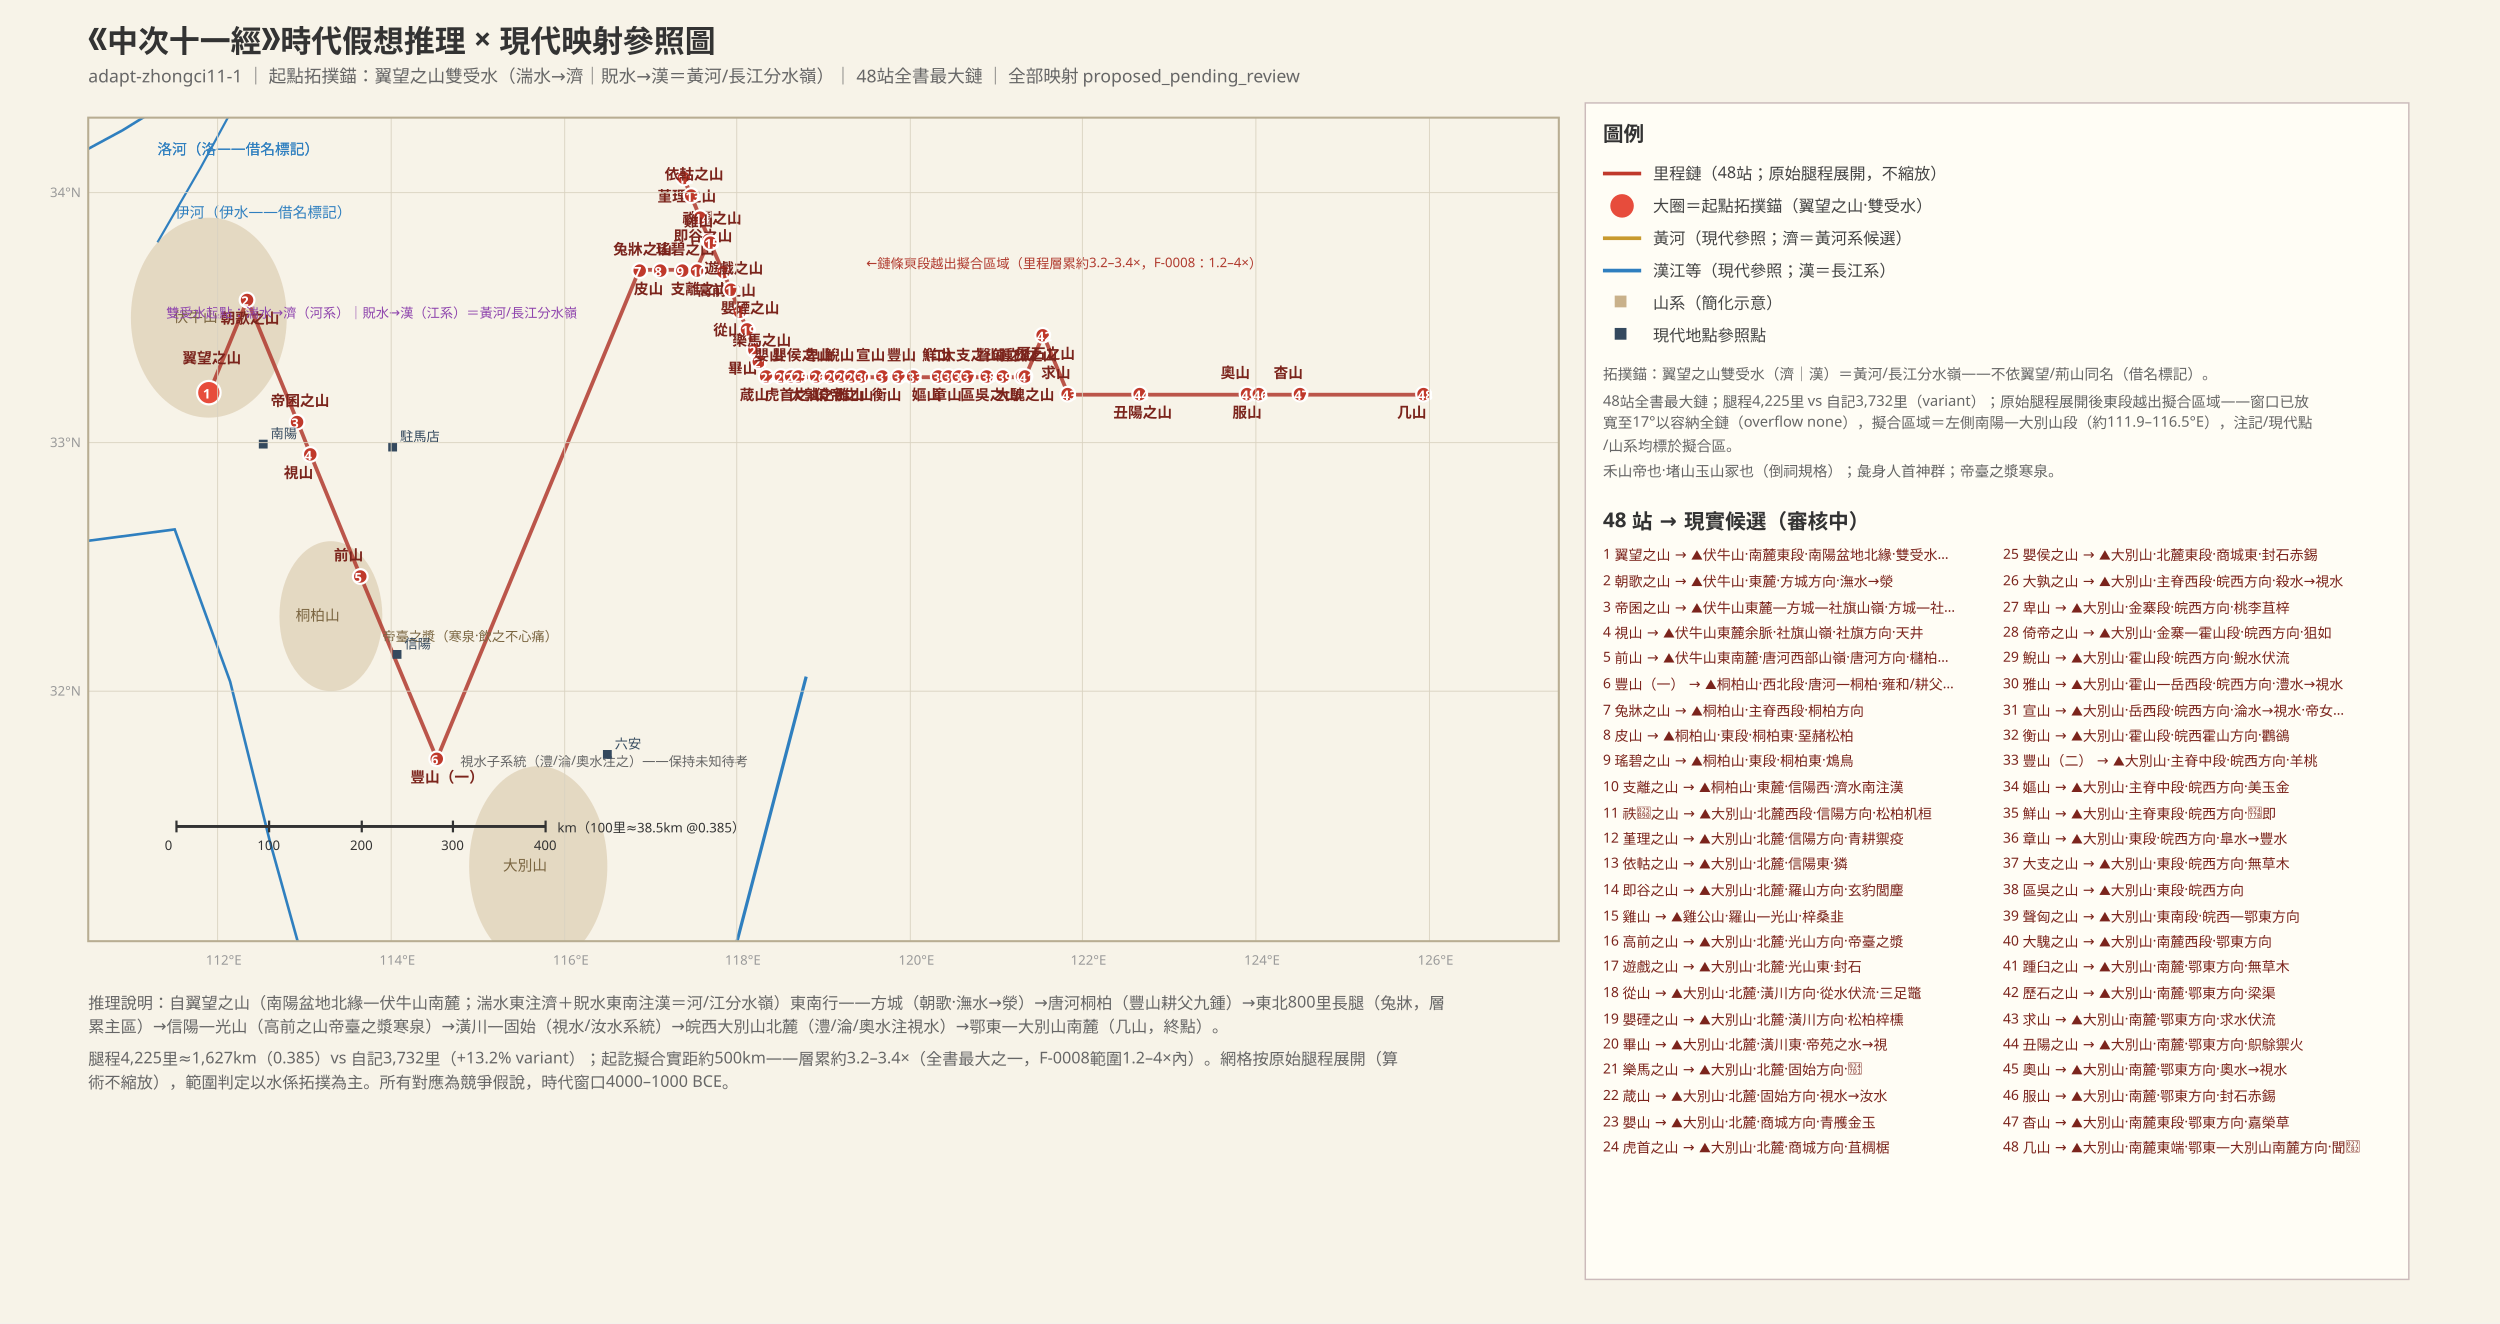
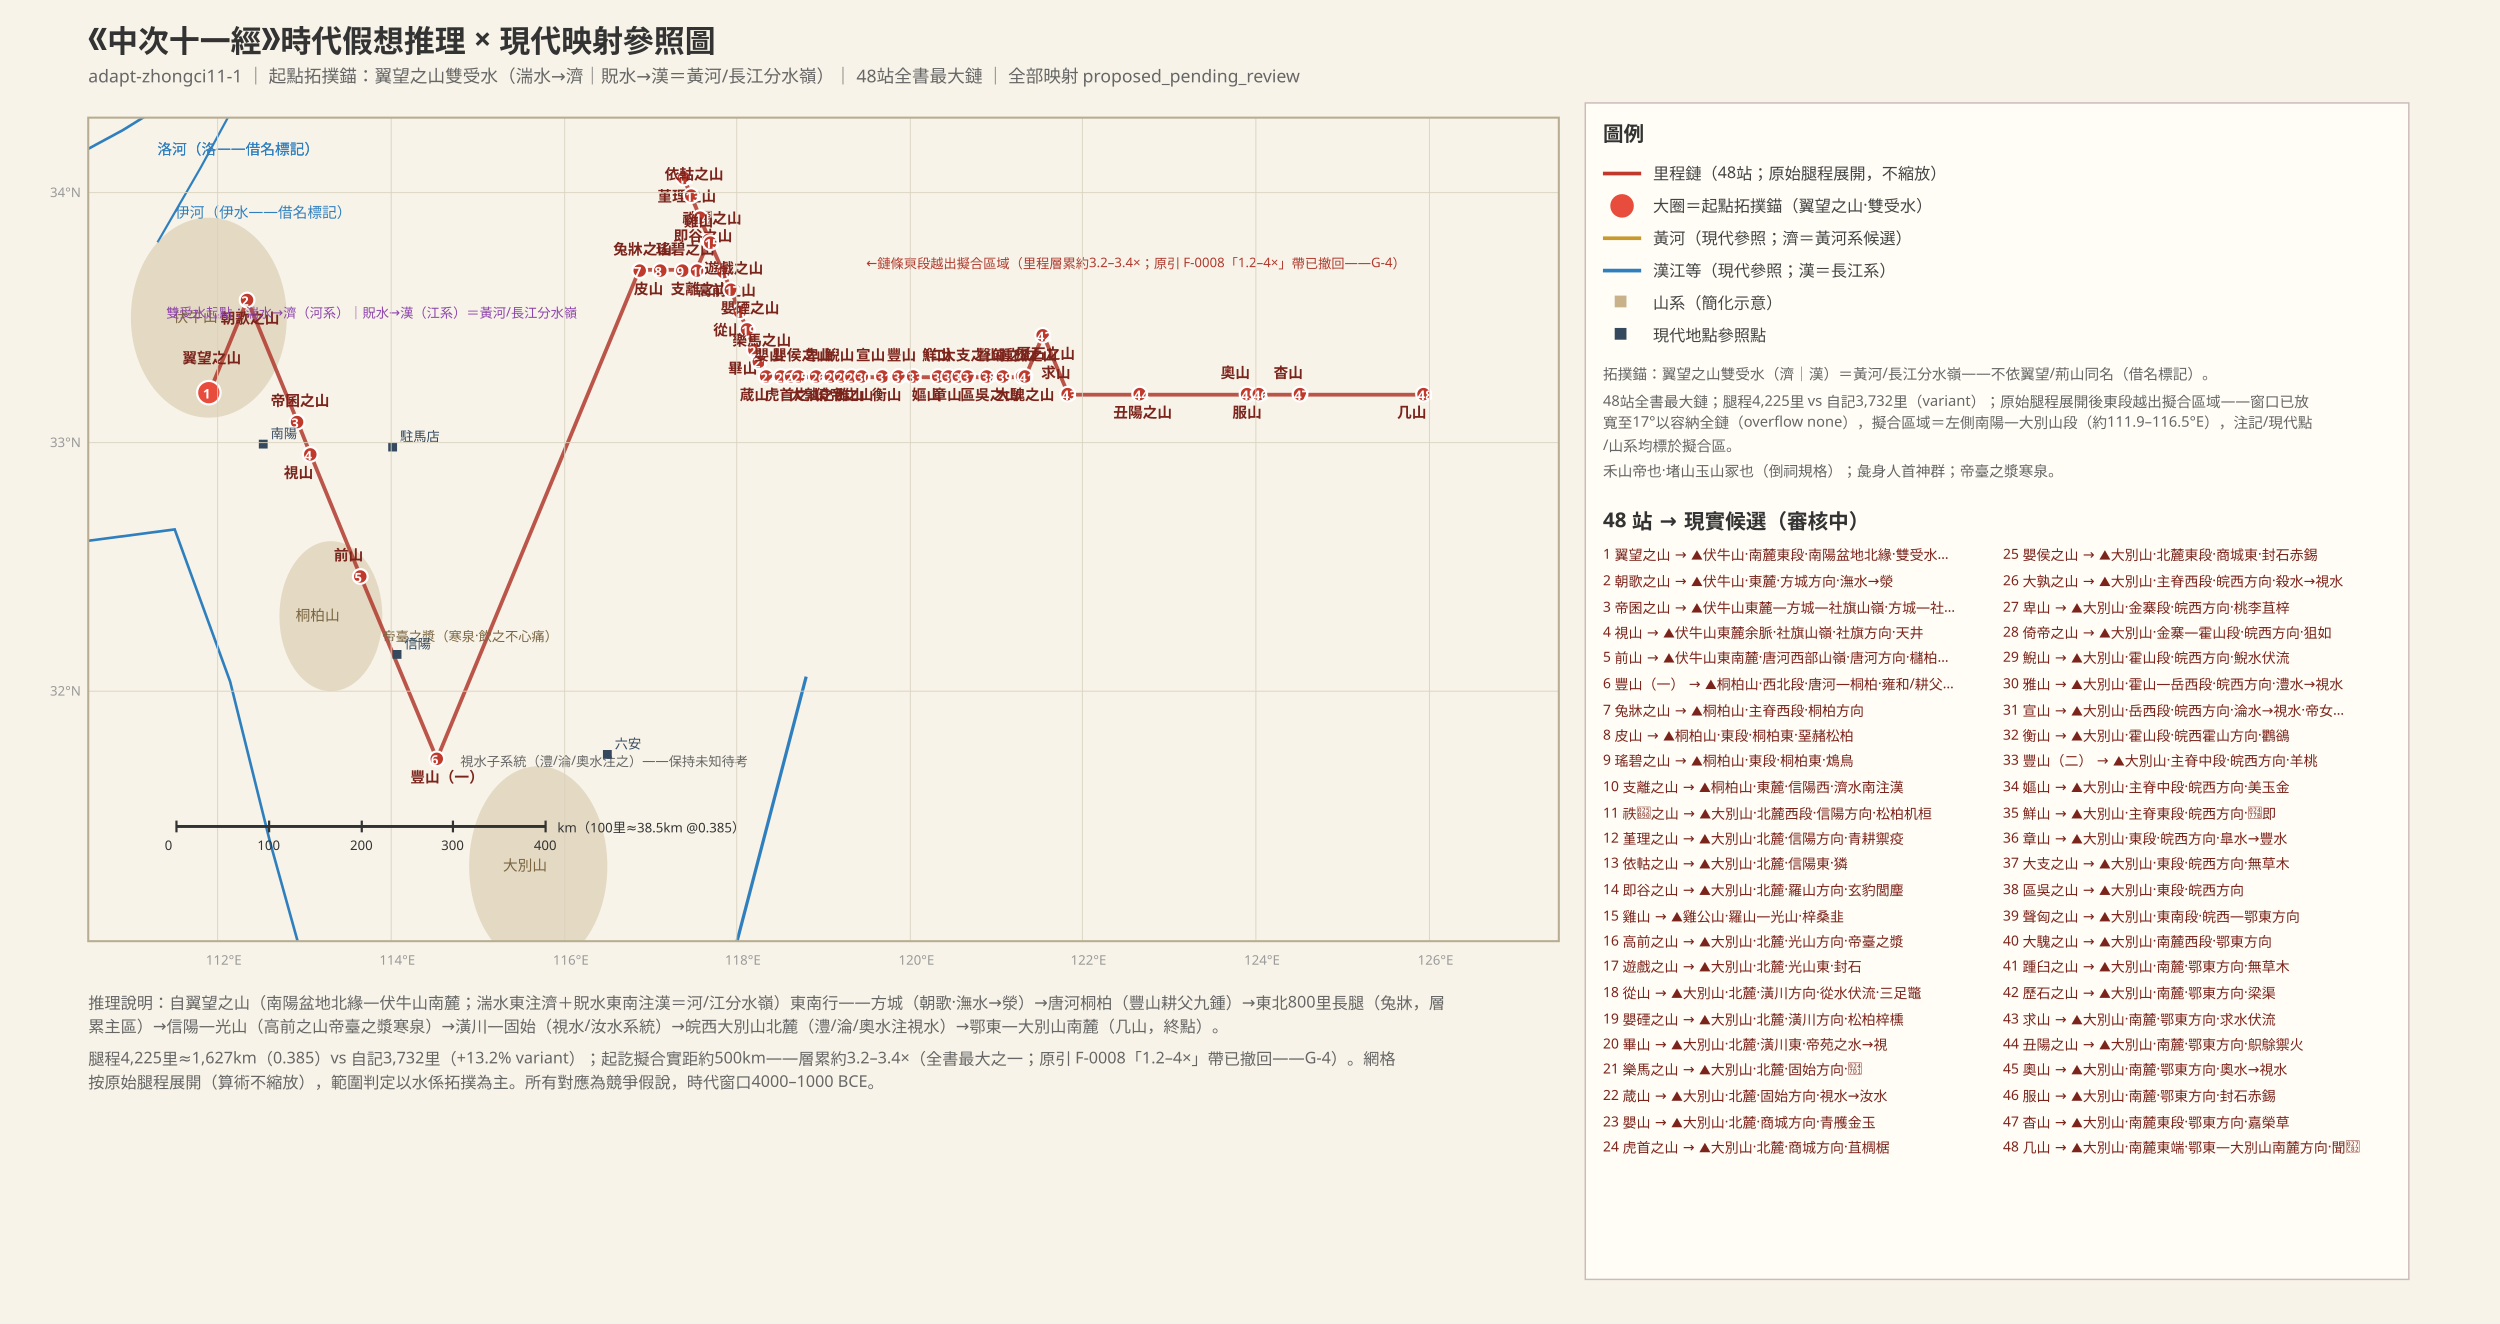
<svg xmlns="http://www.w3.org/2000/svg" width="1700" height="900" font-family="PingFang SC, Hiragino Sans GB, Microsoft YaHei, sans-serif">
  <rect width="1700" height="900" fill="#f7f3e8" />
  <defs>
    <marker id="arr" markerWidth="8" markerHeight="8" refX="7" refY="3" orient="auto">
      <path d="M0,0 L7,3 L0,6 Z" fill="#555" />
    </marker>
    <pattern id="sand" width="8" height="8" patternUnits="userSpaceOnUse">
      <rect width="8" height="8" fill="#efe3c0" />
      <circle cx="2" cy="2" r="0.8" fill="#d6b96a" />
      <circle cx="6" cy="6" r="0.8" fill="#d6b96a" />
    </pattern>
    <clipPath id="mapclip">
      <rect x="60" y="80" width="1000" height="560" />
    </clipPath>
  </defs>
  <text x="60" y="34" font-size="21" font-weight="bold" fill="#333">《中次十一經》時代假想推理 × 現代映射參照圖</text>
  <text x="60" y="56" font-size="12" fill="#666">adapt-zhongci11-1 ｜ 起點拓撲錨：翼望之山雙受水（湍水→濟｜貺水→漢＝黃河/長江分水嶺）｜ 48站全書最大鏈 ｜ 全部映射 proposed_pending_review</text>
  <g clip-path="url(#mapclip)">
    <polyline points="-763.5,29.1 -675.3,63.0 -587.1,-38.8 -528.2,-140.6 -451.8,-191.5 -381.2,-217.0 -334.1,-225.5 -298.8,-293.3 -263.5,-429.1 -228.2,-530.9 -192.9,-632.7 -151.8,-734.5 -122.4,-836.4 -63.5,-938.2 1.2,-972.1 54.1,-972.1 95.3,-938.2 124.7,-887.3 124.7,-768.5 107.1,-632.7 83.5,-480.0 71.8,-327.3 62.9,-174.5 60.0,-38.8 62.9,29.1 89.4,12.1 136.5,-4.8 195.3,-13.3 248.2,-21.8 301.2,-38.8 354.1,-89.7 401.2,-140.6 442.4,-259.4 477.6,-378.2 512.9,-446.1 548.2,-480.0" fill="none" stroke="#c89a2e" stroke-width="2.4" />
    <polyline points="-310.6,3.6 -234.1,12.1 -157.6,37.6 -87.1,46.1 -16.5,54.5 42.4,46.1 62.9,25.7" fill="none" stroke="#2f7fbf" stroke-width="2.0" />
    <text x="107" y="105" font-size="10" fill="#2f7fbf">洛河（洛——借名標記）</text>
    <polyline points="36.5,113.9 83.5,88.5 124.7,63.0 165.9,37.6 201.2,25.7 230.6,15.5" fill="none" stroke="#2f7fbf" stroke-width="1.8" />
    <text x="107" y="105" font-size="10" fill="#2f7fbf">洛河（洛——借名標記）</text>
    <polyline points="107.1,164.8 136.5,113.9 168.8,54.5 195.3,29.1" fill="none" stroke="#2f7fbf" stroke-width="1.5" />
    <text x="119" y="148" font-size="10" fill="#2f7fbf">伊河（伊水——借名標記）</text>
    <polyline points="-157.6,300.6 -144.7,288.7 -87.1,334.5 -28.2,360.0 54.1,368.5 118.8,360.0 156.5,463.5 183.5,572.1 207.1,657.0 254.1,707.9 283.5,716.4" fill="none" stroke="#2f7fbf" stroke-width="1.8" />
    <polyline points="-763.5,300.6 -704.7,368.5 -657.6,487.3 -622.4,657.0 -587.1,877.6 -563.5,1335.8 -528.2,1250.9 -469.4,1386.7 -404.7,1437.6 -334.1,1318.8 -287.1,1013.3 -251.8,996.4 -204.7,945.5 -169.4,894.5 -104.7,826.7 -40.0,843.6 18.8,758.8 77.6,724.8 107.1,690.9 160.0,750.3 218.8,758.8 283.5,716.4 324.7,792.7 383.5,860.6 442.4,724.8 501.2,640.0 548.2,460.1" fill="none" stroke="#2f7fbf" stroke-width="2.2" />
    <ellipse cx="142" cy="216" rx="53" ry="68" fill="#c9b18a" opacity="0.4" />
    <text x="118" y="219" font-size="10" fill="#7a6540">伏牛山</text>
    <ellipse cx="225" cy="419" rx="35" ry="51" fill="#c9b18a" opacity="0.4" />
    <text x="201" y="422" font-size="10" fill="#7a6540">桐柏山</text>
    <ellipse cx="366" cy="589" rx="47" ry="68" fill="#c9b18a" opacity="0.4" />
    <text x="342" y="592" font-size="10" fill="#7a6540">大別山</text>
    <polyline points="142.4,266.7 168.2,203.9 202.4,287.0 211.2,309.1 245.3,392.2 297.1,516.1 434.7,183.5 449.4,183.5 464.1,183.5 473.5,183.5 482.4,163.2 464.7,120.7 470.0,132.6 475.9,147.9 482.9,164.8 491.8,185.2 497.1,197.1 502.9,212.4 508.2,224.2 512.9,237.8 516.5,246.3 520.6,256.5 530.6,256.5 537.6,256.5 542.9,256.5 554.7,256.5 564.7,256.5 571.8,256.5 579.4,256.5 586.5,256.5 600.0,256.5 610.6,256.5 620.6,256.5 637.6,256.5 644.7,256.5 652.4,256.5 658.2,256.5 670.6,256.5 682.4,256.5 694.7,256.5 697.1,256.5 709.4,227.6 726.5,268.4 775.3,268.4 848.2,268.4 856.5,268.4 883.5,268.4 968.2,268.4" fill="none" stroke="#b03a2e" stroke-width="2.6" opacity="0.85" />
    <circle cx="142" cy="267" r="8" fill="#e74c3c" stroke="#fff" stroke-width="1.5" />
    <text x="138" y="271" font-size="9" fill="#fff" font-weight="bold">1</text>
    <text x="124" y="247" font-size="10" fill="#7b241c" font-weight="bold">翼望之山</text>
    <circle cx="168" cy="204" r="5" fill="#c0392b" stroke="#fff" stroke-width="1.5" />
    <text x="164" y="208" font-size="9" fill="#fff" font-weight="bold">2</text>
    <text x="150" y="220" font-size="10" fill="#7b241c" font-weight="bold">朝歌之山</text>
    <circle cx="202" cy="287" r="5" fill="#c0392b" stroke="#fff" stroke-width="1.5" />
    <text x="198" y="291" font-size="9" fill="#fff" font-weight="bold">3</text>
    <text x="184" y="276" font-size="10" fill="#7b241c" font-weight="bold">帝囷之山</text>
    <circle cx="211" cy="309" r="5" fill="#c0392b" stroke="#fff" stroke-width="1.5" />
    <text x="207" y="313" font-size="9" fill="#fff" font-weight="bold">4</text>
    <text x="193" y="325" font-size="10" fill="#7b241c" font-weight="bold">視山</text>
    <circle cx="245" cy="392" r="5" fill="#c0392b" stroke="#fff" stroke-width="1.5" />
    <text x="241" y="396" font-size="9" fill="#fff" font-weight="bold">5</text>
    <text x="227" y="381" font-size="10" fill="#7b241c" font-weight="bold">前山</text>
    <circle cx="297" cy="516" r="5" fill="#c0392b" stroke="#fff" stroke-width="1.5" />
    <text x="293" y="520" font-size="9" fill="#fff" font-weight="bold">6</text>
    <text x="279" y="532" font-size="10" fill="#7b241c" font-weight="bold">豐山（一）</text>
    <circle cx="435" cy="184" r="5" fill="#c0392b" stroke="#fff" stroke-width="1.5" />
    <text x="431" y="188" font-size="9" fill="#fff" font-weight="bold">7</text>
    <text x="417" y="173" font-size="10" fill="#7b241c" font-weight="bold">兔牀之山</text>
    <circle cx="449" cy="184" r="5" fill="#c0392b" stroke="#fff" stroke-width="1.5" />
    <text x="445" y="188" font-size="9" fill="#fff" font-weight="bold">8</text>
    <text x="431" y="200" font-size="10" fill="#7b241c" font-weight="bold">皮山</text>
    <circle cx="464" cy="184" r="5" fill="#c0392b" stroke="#fff" stroke-width="1.5" />
    <text x="460" y="188" font-size="9" fill="#fff" font-weight="bold">9</text>
    <text x="446" y="173" font-size="10" fill="#7b241c" font-weight="bold">瑤碧之山</text>
    <circle cx="474" cy="184" r="5" fill="#c0392b" stroke="#fff" stroke-width="1.5" />
    <text x="470" y="188" font-size="9" fill="#fff" font-weight="bold">10</text>
    <text x="456" y="200" font-size="10" fill="#7b241c" font-weight="bold">支離之山</text>
    <circle cx="482" cy="163" r="5" fill="#c0392b" stroke="#fff" stroke-width="1.5" />
    <text x="478" y="167" font-size="9" fill="#fff" font-weight="bold">11</text>
    <text x="464" y="152" font-size="10" fill="#7b241c" font-weight="bold">祑𥮐之山</text>
    <circle cx="465" cy="121" r="5" fill="#c0392b" stroke="#fff" stroke-width="1.5" />
    <text x="461" y="125" font-size="9" fill="#fff" font-weight="bold">12</text>
    <text x="447" y="137" font-size="10" fill="#7b241c" font-weight="bold">堇理之山</text>
    <circle cx="470" cy="133" r="5" fill="#c0392b" stroke="#fff" stroke-width="1.5" />
    <text x="466" y="137" font-size="9" fill="#fff" font-weight="bold">13</text>
    <text x="452" y="122" font-size="10" fill="#7b241c" font-weight="bold">依軲之山</text>
    <circle cx="476" cy="148" r="5" fill="#c0392b" stroke="#fff" stroke-width="1.5" />
    <text x="472" y="152" font-size="9" fill="#fff" font-weight="bold">14</text>
    <text x="458" y="164" font-size="10" fill="#7b241c" font-weight="bold">即谷之山</text>
    <circle cx="483" cy="165" r="5" fill="#c0392b" stroke="#fff" stroke-width="1.5" />
    <text x="479" y="169" font-size="9" fill="#fff" font-weight="bold">15</text>
    <text x="465" y="154" font-size="10" fill="#7b241c" font-weight="bold">雞山</text>
    <circle cx="492" cy="185" r="5" fill="#c0392b" stroke="#fff" stroke-width="1.5" />
    <text x="488" y="189" font-size="9" fill="#fff" font-weight="bold">16</text>
    <text x="474" y="201" font-size="10" fill="#7b241c" font-weight="bold">高前之山</text>
    <circle cx="497" cy="197" r="5" fill="#c0392b" stroke="#fff" stroke-width="1.5" />
    <text x="493" y="201" font-size="9" fill="#fff" font-weight="bold">17</text>
    <text x="479" y="186" font-size="10" fill="#7b241c" font-weight="bold">遊戲之山</text>
    <circle cx="503" cy="212" r="5" fill="#c0392b" stroke="#fff" stroke-width="1.5" />
    <text x="499" y="216" font-size="9" fill="#fff" font-weight="bold">18</text>
    <text x="485" y="228" font-size="10" fill="#7b241c" font-weight="bold">從山</text>
    <circle cx="508" cy="224" r="5" fill="#c0392b" stroke="#fff" stroke-width="1.5" />
    <text x="504" y="228" font-size="9" fill="#fff" font-weight="bold">19</text>
    <text x="490" y="213" font-size="10" fill="#7b241c" font-weight="bold">嬰䃌之山</text>
    <circle cx="513" cy="238" r="5" fill="#c0392b" stroke="#fff" stroke-width="1.5" />
    <text x="509" y="242" font-size="9" fill="#fff" font-weight="bold">20</text>
    <text x="495" y="254" font-size="10" fill="#7b241c" font-weight="bold">畢山</text>
    <circle cx="516" cy="246" r="5" fill="#c0392b" stroke="#fff" stroke-width="1.5" />
    <text x="512" y="250" font-size="9" fill="#fff" font-weight="bold">21</text>
    <text x="498" y="235" font-size="10" fill="#7b241c" font-weight="bold">樂馬之山</text>
    <circle cx="521" cy="256" r="5" fill="#c0392b" stroke="#fff" stroke-width="1.5" />
    <text x="517" y="260" font-size="9" fill="#fff" font-weight="bold">22</text>
    <text x="503" y="272" font-size="10" fill="#7b241c" font-weight="bold">葴山</text>
    <circle cx="531" cy="256" r="5" fill="#c0392b" stroke="#fff" stroke-width="1.5" />
    <text x="527" y="260" font-size="9" fill="#fff" font-weight="bold">23</text>
    <text x="513" y="245" font-size="10" fill="#7b241c" font-weight="bold">嬰山</text>
    <circle cx="538" cy="256" r="5" fill="#c0392b" stroke="#fff" stroke-width="1.5" />
    <text x="534" y="260" font-size="9" fill="#fff" font-weight="bold">24</text>
    <text x="520" y="272" font-size="10" fill="#7b241c" font-weight="bold">虎首之山</text>
    <circle cx="543" cy="256" r="5" fill="#c0392b" stroke="#fff" stroke-width="1.5" />
    <text x="539" y="260" font-size="9" fill="#fff" font-weight="bold">25</text>
    <text x="525" y="245" font-size="10" fill="#7b241c" font-weight="bold">嬰侯之山</text>
    <circle cx="555" cy="256" r="5" fill="#c0392b" stroke="#fff" stroke-width="1.5" />
    <text x="551" y="260" font-size="9" fill="#fff" font-weight="bold">26</text>
    <text x="537" y="272" font-size="10" fill="#7b241c" font-weight="bold">大孰之山</text>
    <circle cx="565" cy="256" r="5" fill="#c0392b" stroke="#fff" stroke-width="1.5" />
    <text x="561" y="260" font-size="9" fill="#fff" font-weight="bold">27</text>
    <text x="547" y="245" font-size="10" fill="#7b241c" font-weight="bold">卑山</text>
    <circle cx="572" cy="256" r="5" fill="#c0392b" stroke="#fff" stroke-width="1.5" />
    <text x="568" y="260" font-size="9" fill="#fff" font-weight="bold">28</text>
    <text x="554" y="272" font-size="10" fill="#7b241c" font-weight="bold">倚帝之山</text>
    <circle cx="579" cy="256" r="5" fill="#c0392b" stroke="#fff" stroke-width="1.5" />
    <text x="575" y="260" font-size="9" fill="#fff" font-weight="bold">29</text>
    <text x="561" y="245" font-size="10" fill="#7b241c" font-weight="bold">鯢山</text>
    <circle cx="586" cy="256" r="5" fill="#c0392b" stroke="#fff" stroke-width="1.5" />
    <text x="582" y="260" font-size="9" fill="#fff" font-weight="bold">30</text>
    <text x="568" y="272" font-size="10" fill="#7b241c" font-weight="bold">雅山</text>
    <circle cx="600" cy="256" r="5" fill="#c0392b" stroke="#fff" stroke-width="1.5" />
    <text x="596" y="260" font-size="9" fill="#fff" font-weight="bold">31</text>
    <text x="582" y="245" font-size="10" fill="#7b241c" font-weight="bold">宣山</text>
    <circle cx="611" cy="256" r="5" fill="#c0392b" stroke="#fff" stroke-width="1.5" />
    <text x="607" y="260" font-size="9" fill="#fff" font-weight="bold">32</text>
    <text x="593" y="272" font-size="10" fill="#7b241c" font-weight="bold">衡山</text>
    <circle cx="621" cy="256" r="5" fill="#c0392b" stroke="#fff" stroke-width="1.5" />
    <text x="617" y="260" font-size="9" fill="#fff" font-weight="bold">33</text>
    <text x="603" y="245" font-size="10" fill="#7b241c" font-weight="bold">豐山（二）</text>
    <circle cx="638" cy="256" r="5" fill="#c0392b" stroke="#fff" stroke-width="1.5" />
    <text x="634" y="260" font-size="9" fill="#fff" font-weight="bold">34</text>
    <text x="620" y="272" font-size="10" fill="#7b241c" font-weight="bold">嫗山</text>
    <circle cx="645" cy="256" r="5" fill="#c0392b" stroke="#fff" stroke-width="1.5" />
    <text x="641" y="260" font-size="9" fill="#fff" font-weight="bold">35</text>
    <text x="627" y="245" font-size="10" fill="#7b241c" font-weight="bold">鮮山</text>
    <circle cx="652" cy="256" r="5" fill="#c0392b" stroke="#fff" stroke-width="1.5" />
    <text x="648" y="260" font-size="9" fill="#fff" font-weight="bold">36</text>
    <text x="634" y="272" font-size="10" fill="#7b241c" font-weight="bold">章山</text>
    <circle cx="658" cy="256" r="5" fill="#c0392b" stroke="#fff" stroke-width="1.5" />
    <text x="654" y="260" font-size="9" fill="#fff" font-weight="bold">37</text>
    <text x="640" y="245" font-size="10" fill="#7b241c" font-weight="bold">大支之山</text>
    <circle cx="671" cy="256" r="5" fill="#c0392b" stroke="#fff" stroke-width="1.5" />
    <text x="667" y="260" font-size="9" fill="#fff" font-weight="bold">38</text>
    <text x="653" y="272" font-size="10" fill="#7b241c" font-weight="bold">區吳之山</text>
    <circle cx="682" cy="256" r="5" fill="#c0392b" stroke="#fff" stroke-width="1.5" />
    <text x="678" y="260" font-size="9" fill="#fff" font-weight="bold">39</text>
    <text x="664" y="245" font-size="10" fill="#7b241c" font-weight="bold">聲匈之山</text>
    <circle cx="695" cy="256" r="5" fill="#c0392b" stroke="#fff" stroke-width="1.5" />
    <text x="691" y="260" font-size="9" fill="#fff" font-weight="bold">40</text>
    <text x="677" y="272" font-size="10" fill="#7b241c" font-weight="bold">大騩之山</text>
    <circle cx="697" cy="256" r="5" fill="#c0392b" stroke="#fff" stroke-width="1.5" />
    <text x="693" y="260" font-size="9" fill="#fff" font-weight="bold">41</text>
    <text x="679" y="245" font-size="10" fill="#7b241c" font-weight="bold">踵臼之山</text>
    <circle cx="709" cy="228" r="5" fill="#c0392b" stroke="#fff" stroke-width="1.5" />
    <text x="705" y="232" font-size="9" fill="#fff" font-weight="bold">42</text>
    <text x="691" y="244" font-size="10" fill="#7b241c" font-weight="bold">歷石之山</text>
    <circle cx="726" cy="268" r="5" fill="#c0392b" stroke="#fff" stroke-width="1.5" />
    <text x="722" y="272" font-size="9" fill="#fff" font-weight="bold">43</text>
    <text x="708" y="257" font-size="10" fill="#7b241c" font-weight="bold">求山</text>
    <circle cx="775" cy="268" r="5" fill="#c0392b" stroke="#fff" stroke-width="1.5" />
    <text x="771" y="272" font-size="9" fill="#fff" font-weight="bold">44</text>
    <text x="757" y="284" font-size="10" fill="#7b241c" font-weight="bold">丑陽之山</text>
    <circle cx="848" cy="268" r="5" fill="#c0392b" stroke="#fff" stroke-width="1.5" />
    <text x="844" y="272" font-size="9" fill="#fff" font-weight="bold">45</text>
    <text x="830" y="257" font-size="10" fill="#7b241c" font-weight="bold">奧山</text>
    <circle cx="856" cy="268" r="5" fill="#c0392b" stroke="#fff" stroke-width="1.5" />
    <text x="852" y="272" font-size="9" fill="#fff" font-weight="bold">46</text>
    <text x="838" y="284" font-size="10" fill="#7b241c" font-weight="bold">服山</text>
    <circle cx="884" cy="268" r="5" fill="#c0392b" stroke="#fff" stroke-width="1.5" />
    <text x="880" y="272" font-size="9" fill="#fff" font-weight="bold">47</text>
    <text x="866" y="257" font-size="10" fill="#7b241c" font-weight="bold">杳山</text>
    <circle cx="968" cy="268" r="5" fill="#c0392b" stroke="#fff" stroke-width="1.5" />
    <text x="964" y="272" font-size="9" fill="#fff" font-weight="bold">48</text>
    <text x="950" y="284" font-size="10" fill="#7b241c" font-weight="bold">几山</text>
    <text x="113" y="216" font-size="9" fill="#8e44ad">雙受水起點：湍水→濟（河系）｜貺水→漢（江系）＝黃河/長江分水嶺</text>
    <text x="260" y="436" font-size="9" fill="#7a6540">帝臺之漿（寒泉·飲之不心痛）</text>
    <text x="313" y="521" font-size="9" fill="#666">視水子系統（澧/淪/奧水注之）——保持未知待考</text>
-     <text x="589" y="182" font-size="9" fill="#b03a2e">←鏈條東段越出擬合區域（里程層累約3.2–3.4×，F-0008：1.2–4×）</text>
+     <text x="589" y="182" font-size="9" fill="#b03a2e">←鏈條東段越出擬合區域（里程層累約3.2–3.4×；原引 F-0008「1.2–4×」帶已撤回——G-4）</text>
    <rect x="176" y="299" width="6" height="6" fill="#34495e" />
    <text x="184" y="298" font-size="9" fill="#34495e">南陽</text>
    <rect x="267" y="442" width="6" height="6" fill="#34495e" />
    <text x="275" y="441" font-size="9" fill="#34495e">信陽</text>
    <rect x="410" y="510" width="6" height="6" fill="#34495e" />
    <text x="418" y="509" font-size="9" fill="#34495e">六安</text>
    <rect x="264" y="301" width="6" height="6" fill="#34495e" />
    <text x="272" y="300" font-size="9" fill="#34495e">駐馬店</text>
  </g>
  <line x1="148" y1="640" x2="148" y2="80" stroke="#d9d2c0" stroke-width="0.6" />
  <text x="140" y="656" font-size="9" fill="#999">112°E</text>
  <line x1="266" y1="640" x2="266" y2="80" stroke="#d9d2c0" stroke-width="0.6" />
  <text x="258" y="656" font-size="9" fill="#999">114°E</text>
  <line x1="384" y1="640" x2="384" y2="80" stroke="#d9d2c0" stroke-width="0.6" />
  <text x="376" y="656" font-size="9" fill="#999">116°E</text>
  <line x1="501" y1="640" x2="501" y2="80" stroke="#d9d2c0" stroke-width="0.6" />
  <text x="493" y="656" font-size="9" fill="#999">118°E</text>
  <line x1="619" y1="640" x2="619" y2="80" stroke="#d9d2c0" stroke-width="0.6" />
  <text x="611" y="656" font-size="9" fill="#999">120°E</text>
  <line x1="736" y1="640" x2="736" y2="80" stroke="#d9d2c0" stroke-width="0.6" />
  <text x="728" y="656" font-size="9" fill="#999">122°E</text>
  <line x1="854" y1="640" x2="854" y2="80" stroke="#d9d2c0" stroke-width="0.6" />
  <text x="846" y="656" font-size="9" fill="#999">124°E</text>
  <line x1="972" y1="640" x2="972" y2="80" stroke="#d9d2c0" stroke-width="0.6" />
  <text x="964" y="656" font-size="9" fill="#999">126°E</text>
  <line x1="60" y1="470" x2="1060" y2="470" stroke="#d9d2c0" stroke-width="0.6" />
  <text x="34" y="473" font-size="9" fill="#999">32°N</text>
  <line x1="60" y1="301" x2="1060" y2="301" stroke="#d9d2c0" stroke-width="0.6" />
  <text x="34" y="304" font-size="9" fill="#999">33°N</text>
  <line x1="60" y1="131" x2="1060" y2="131" stroke="#d9d2c0" stroke-width="0.6" />
  <text x="34" y="134" font-size="9" fill="#999">34°N</text>
  <rect x="60" y="80" width="1000" height="560" fill="none" stroke="#b8ad92" stroke-width="1.4" />
  <line x1="120" y1="562" x2="371" y2="562" stroke="#333" stroke-width="2" />
  <line x1="120" y1="558" x2="120" y2="566" stroke="#333" stroke-width="1.5" />
  <text x="112" y="578" font-size="9" fill="#333">0</text>
  <line x1="183" y1="558" x2="183" y2="566" stroke="#333" stroke-width="1.5" />
  <text x="175" y="578" font-size="9" fill="#333">100</text>
  <line x1="246" y1="558" x2="246" y2="566" stroke="#333" stroke-width="1.5" />
  <text x="238" y="578" font-size="9" fill="#333">200</text>
  <line x1="308" y1="558" x2="308" y2="566" stroke="#333" stroke-width="1.5" />
  <text x="300" y="578" font-size="9" fill="#333">300</text>
  <line x1="371" y1="558" x2="371" y2="566" stroke="#333" stroke-width="1.5" />
  <text x="363" y="578" font-size="9" fill="#333">400</text>
  <text x="379" y="566" font-size="9" fill="#333">km（100里≈38.5km @0.385）</text>
  <rect x="1078" y="70" width="560" height="800" fill="#fffdf5" stroke="#cbb" />
  <text x="1090" y="96" font-size="14" font-weight="bold" fill="#333">圖例</text>
  <line x1="1090" y1="118" x2="1116" y2="118" stroke="#c0392b" stroke-width="2.5" />
  <text x="1124" y="122" font-size="11" fill="#444">里程鏈（48站；原始腿程展開，不縮放）</text>
  <circle cx="1103" cy="140" r="8" fill="#e74c3c" />
  <text x="1124" y="144" font-size="11" fill="#444">大圈＝起點拓撲錨（翼望之山·雙受水）</text>
  <line x1="1090" y1="162" x2="1116" y2="162" stroke="#c89a2e" stroke-width="2.5" />
  <text x="1124" y="166" font-size="11" fill="#444">黃河（現代參照；濟＝黃河系候選）</text>
  <line x1="1090" y1="184" x2="1116" y2="184" stroke="#2f7fbf" stroke-width="2.5" />
  <text x="1124" y="188" font-size="11" fill="#444">漢江等（現代參照；漢＝長江系）</text>
  <rect x="1098" y="201" width="8" height="8" fill="#c9b18a" />
  <text x="1124" y="210" font-size="11" fill="#444">山系（簡化示意）</text>
  <rect x="1098" y="223" width="8" height="8" fill="#34495e" />
  <text x="1124" y="232" font-size="11" fill="#444">現代地點參照點</text>
  <text x="1090" y="258" font-size="10" fill="#666">拓撲錨：翼望之山雙受水（濟｜漢）＝黃河/長江分水嶺——不依翼望/荊山同名（借名標記）。</text>
  <text x="1090" y="276" font-size="10" fill="#666">48站全書最大鏈；腿程4,225里 vs 自記3,732里（variant）；原始腿程展開後東段越出擬合區域——窗口已放</text>
  <text x="1090" y="291" font-size="10" fill="#666">寬至17°以容納全鏈（overflow none），擬合區域＝左側南陽—大別山段（約111.9–116.5°E），注記/現代點</text>
  <text x="1090" y="306" font-size="10" fill="#666">/山系均標於擬合區。</text>
  <text x="1090" y="324" font-size="10" fill="#666">禾山帝也·堵山玉山冢也（倒祠規格）；彘身人首神群；帝臺之漿寒泉。</text>
  <text x="1090" y="358.5" font-size="14" font-weight="bold" fill="#333">48 站 → 現實候選（審核中）</text>
  <text x="1090" y="380" font-size="9.5" fill="#7b241c"> 1 翼望之山 → ⛰伏牛山·南麓東段·南陽盆地北緣·雙受水…</text>
  <text x="1090" y="398" font-size="9.5" fill="#7b241c"> 2 朝歌之山 → ⛰伏牛山·東麓·方城方向·潕水→滎</text>
  <text x="1090" y="416" font-size="9.5" fill="#7b241c"> 3 帝囷之山 → ⛰伏牛山東麓—方城—社旗山嶺·方城—社…</text>
  <text x="1090" y="433" font-size="9.5" fill="#7b241c"> 4 視山 → ⛰伏牛山東麓余脈·社旗山嶺·社旗方向·天井</text>
  <text x="1090" y="450" font-size="9.5" fill="#7b241c"> 5 前山 → ⛰伏牛山東南麓·唐河西部山嶺·唐河方向·櫧柏…</text>
  <text x="1090" y="468" font-size="9.5" fill="#7b241c"> 6 豐山（一） → ⛰桐柏山·西北段·唐河—桐柏·雍和/耕父…</text>
  <text x="1090" y="486" font-size="9.5" fill="#7b241c"> 7 兔牀之山 → ⛰桐柏山·主脊西段·桐柏方向</text>
  <text x="1090" y="503" font-size="9.5" fill="#7b241c"> 8 皮山 → ⛰桐柏山·東段·桐柏東·堊赭松柏</text>
  <text x="1090" y="520" font-size="9.5" fill="#7b241c"> 9 瑤碧之山 → ⛰桐柏山·東段·桐柏東·鴆鳥</text>
  <text x="1090" y="538" font-size="9.5" fill="#7b241c">10 支離之山 → ⛰桐柏山·東麓·信陽西·濟水南注漢</text>
  <text x="1090" y="556" font-size="9.5" fill="#7b241c">11 祑𥮐之山 → ⛰大別山·北麓西段·信陽方向·松柏机桓</text>
  <text x="1090" y="573" font-size="9.5" fill="#7b241c">12 堇理之山 → ⛰大別山·北麓·信陽方向·青耕禦疫</text>
  <text x="1090" y="590" font-size="9.5" fill="#7b241c">13 依軲之山 → ⛰大別山·北麓·信陽東·獜</text>
  <text x="1090" y="608" font-size="9.5" fill="#7b241c">14 即谷之山 → ⛰大別山·北麓·羅山方向·玄豹閭麈</text>
  <text x="1090" y="626" font-size="9.5" fill="#7b241c">15 雞山 → ⛰雞公山·羅山—光山·梓桑韭</text>
  <text x="1090" y="643" font-size="9.5" fill="#7b241c">16 高前之山 → ⛰大別山·北麓·光山方向·帝臺之漿</text>
  <text x="1090" y="660" font-size="9.5" fill="#7b241c">17 遊戲之山 → ⛰大別山·北麓·光山東·封石</text>
  <text x="1090" y="678" font-size="9.5" fill="#7b241c">18 從山 → ⛰大別山·北麓·潢川方向·從水伏流·三足鼈</text>
  <text x="1090" y="696" font-size="9.5" fill="#7b241c">19 嬰䃌之山 → ⛰大別山·北麓·潢川方向·松柏梓櫄</text>
  <text x="1090" y="713" font-size="9.5" fill="#7b241c">20 畢山 → ⛰大別山·北麓·潢川東·帝苑之水→視</text>
  <text x="1090" y="730" font-size="9.5" fill="#7b241c">21 樂馬之山 → ⛰大別山·北麓·固始方向·𤟑</text>
  <text x="1090" y="748" font-size="9.5" fill="#7b241c">22 葴山 → ⛰大別山·北麓·固始方向·視水→汝水</text>
  <text x="1090" y="766" font-size="9.5" fill="#7b241c">23 嬰山 → ⛰大別山·北麓·商城方向·青雘金玉</text>
  <text x="1090" y="783" font-size="9.5" fill="#7b241c">24 虎首之山 → ⛰大別山·北麓·商城方向·苴椆椐</text>
  <text x="1362" y="380" font-size="9.5" fill="#7b241c">25 嬰侯之山 → ⛰大別山·北麓東段·商城東·封石赤錫</text>
  <text x="1362" y="398" font-size="9.5" fill="#7b241c">26 大孰之山 → ⛰大別山·主脊西段·皖西方向·殺水→視水</text>
  <text x="1362" y="416" font-size="9.5" fill="#7b241c">27 卑山 → ⛰大別山·金寨段·皖西方向·桃李苴梓</text>
  <text x="1362" y="433" font-size="9.5" fill="#7b241c">28 倚帝之山 → ⛰大別山·金寨—霍山段·皖西方向·狙如</text>
  <text x="1362" y="450" font-size="9.5" fill="#7b241c">29 鯢山 → ⛰大別山·霍山段·皖西方向·鯢水伏流</text>
  <text x="1362" y="468" font-size="9.5" fill="#7b241c">30 雅山 → ⛰大別山·霍山—岳西段·皖西方向·澧水→視水</text>
  <text x="1362" y="486" font-size="9.5" fill="#7b241c">31 宣山 → ⛰大別山·岳西段·皖西方向·淪水→視水·帝女…</text>
  <text x="1362" y="503" font-size="9.5" fill="#7b241c">32 衡山 → ⛰大別山·霍山段·皖西霍山方向·鸜鵒</text>
  <text x="1362" y="520" font-size="9.5" fill="#7b241c">33 豐山（二） → ⛰大別山·主脊中段·皖西方向·羊桃</text>
  <text x="1362" y="538" font-size="9.5" fill="#7b241c">34 嫗山 → ⛰大別山·主脊中段·皖西方向·美玉金</text>
  <text x="1362" y="556" font-size="9.5" fill="#7b241c">35 鮮山 → ⛰大別山·主脊東段·皖西方向·𤝻即</text>
  <text x="1362" y="573" font-size="9.5" fill="#7b241c">36 章山 → ⛰大別山·東段·皖西方向·臯水→豐水</text>
  <text x="1362" y="590" font-size="9.5" fill="#7b241c">37 大支之山 → ⛰大別山·東段·皖西方向·無草木</text>
  <text x="1362" y="608" font-size="9.5" fill="#7b241c">38 區吳之山 → ⛰大別山·東段·皖西方向</text>
  <text x="1362" y="626" font-size="9.5" fill="#7b241c">39 聲匈之山 → ⛰大別山·東南段·皖西—鄂東方向</text>
  <text x="1362" y="643" font-size="9.5" fill="#7b241c">40 大騩之山 → ⛰大別山·南麓西段·鄂東方向</text>
  <text x="1362" y="660" font-size="9.5" fill="#7b241c">41 踵臼之山 → ⛰大別山·南麓·鄂東方向·無草木</text>
  <text x="1362" y="678" font-size="9.5" fill="#7b241c">42 歷石之山 → ⛰大別山·南麓·鄂東方向·梁渠</text>
  <text x="1362" y="696" font-size="9.5" fill="#7b241c">43 求山 → ⛰大別山·南麓·鄂東方向·求水伏流</text>
  <text x="1362" y="713" font-size="9.5" fill="#7b241c">44 丑陽之山 → ⛰大別山·南麓·鄂東方向·䳅鵌禦火</text>
  <text x="1362" y="730" font-size="9.5" fill="#7b241c">45 奧山 → ⛰大別山·南麓·鄂東方向·奧水→視水</text>
  <text x="1362" y="748" font-size="9.5" fill="#7b241c">46 服山 → ⛰大別山·南麓·鄂東方向·封石赤錫</text>
  <text x="1362" y="766" font-size="9.5" fill="#7b241c">47 杳山 → ⛰大別山·南麓東段·鄂東方向·嘉榮草</text>
  <text x="1362" y="783" font-size="9.5" fill="#7b241c">48 几山 → ⛰大別山·南麓東端·鄂東—大別山南麓方向·聞𧲂</text>
  <text x="60" y="686" font-size="11" fill="#666">推理說明：自翼望之山（南陽盆地北緣—伏牛山南麓；湍水東注濟＋貺水東南注漢＝河/江分水嶺）東南行——方城（朝歌·潕水→滎）→唐河桐柏（豐山耕父九鍾）→東北800里長腿（兔牀，層</text>
  <text x="60" y="702" font-size="11" fill="#666">累主區）→信陽—光山（高前之山帝臺之漿寒泉）→潢川—固始（視水/汝水系統）→皖西大別山北麓（澧/淪/奧水注視水）→鄂東—大別山南麓（几山，終點）。</text>
-   <text x="60" y="724" font-size="11" fill="#666">腿程4,225里≈1,627km（0.385）vs 自記3,732里（+13.2% variant）；起訖擬合實距約500km——層累約3.2–3.4×（全書最大之一，F-0008範圍1.2–4×內）。網格按原始腿程展開（算</text>
-   <text x="60" y="740" font-size="11" fill="#666">術不縮放），範圍判定以水係拓撲為主。所有對應為競爭假說，時代窗口4000–1000 BCE。</text>
+   <text x="60" y="724" font-size="11" fill="#666">腿程4,225里≈1,627km（0.385）vs 自記3,732里（+13.2% variant）；起訖擬合實距約500km——層累約3.2–3.4×（全書最大之一；原引 F-0008「1.2–4×」帶已撤回——G-4）。網格</text>
+   <text x="60" y="740" font-size="11" fill="#666">按原始腿程展開（算術不縮放），範圍判定以水係拓撲為主。所有對應為競爭假說，時代窗口4000–1000 BCE。</text>
</svg>
